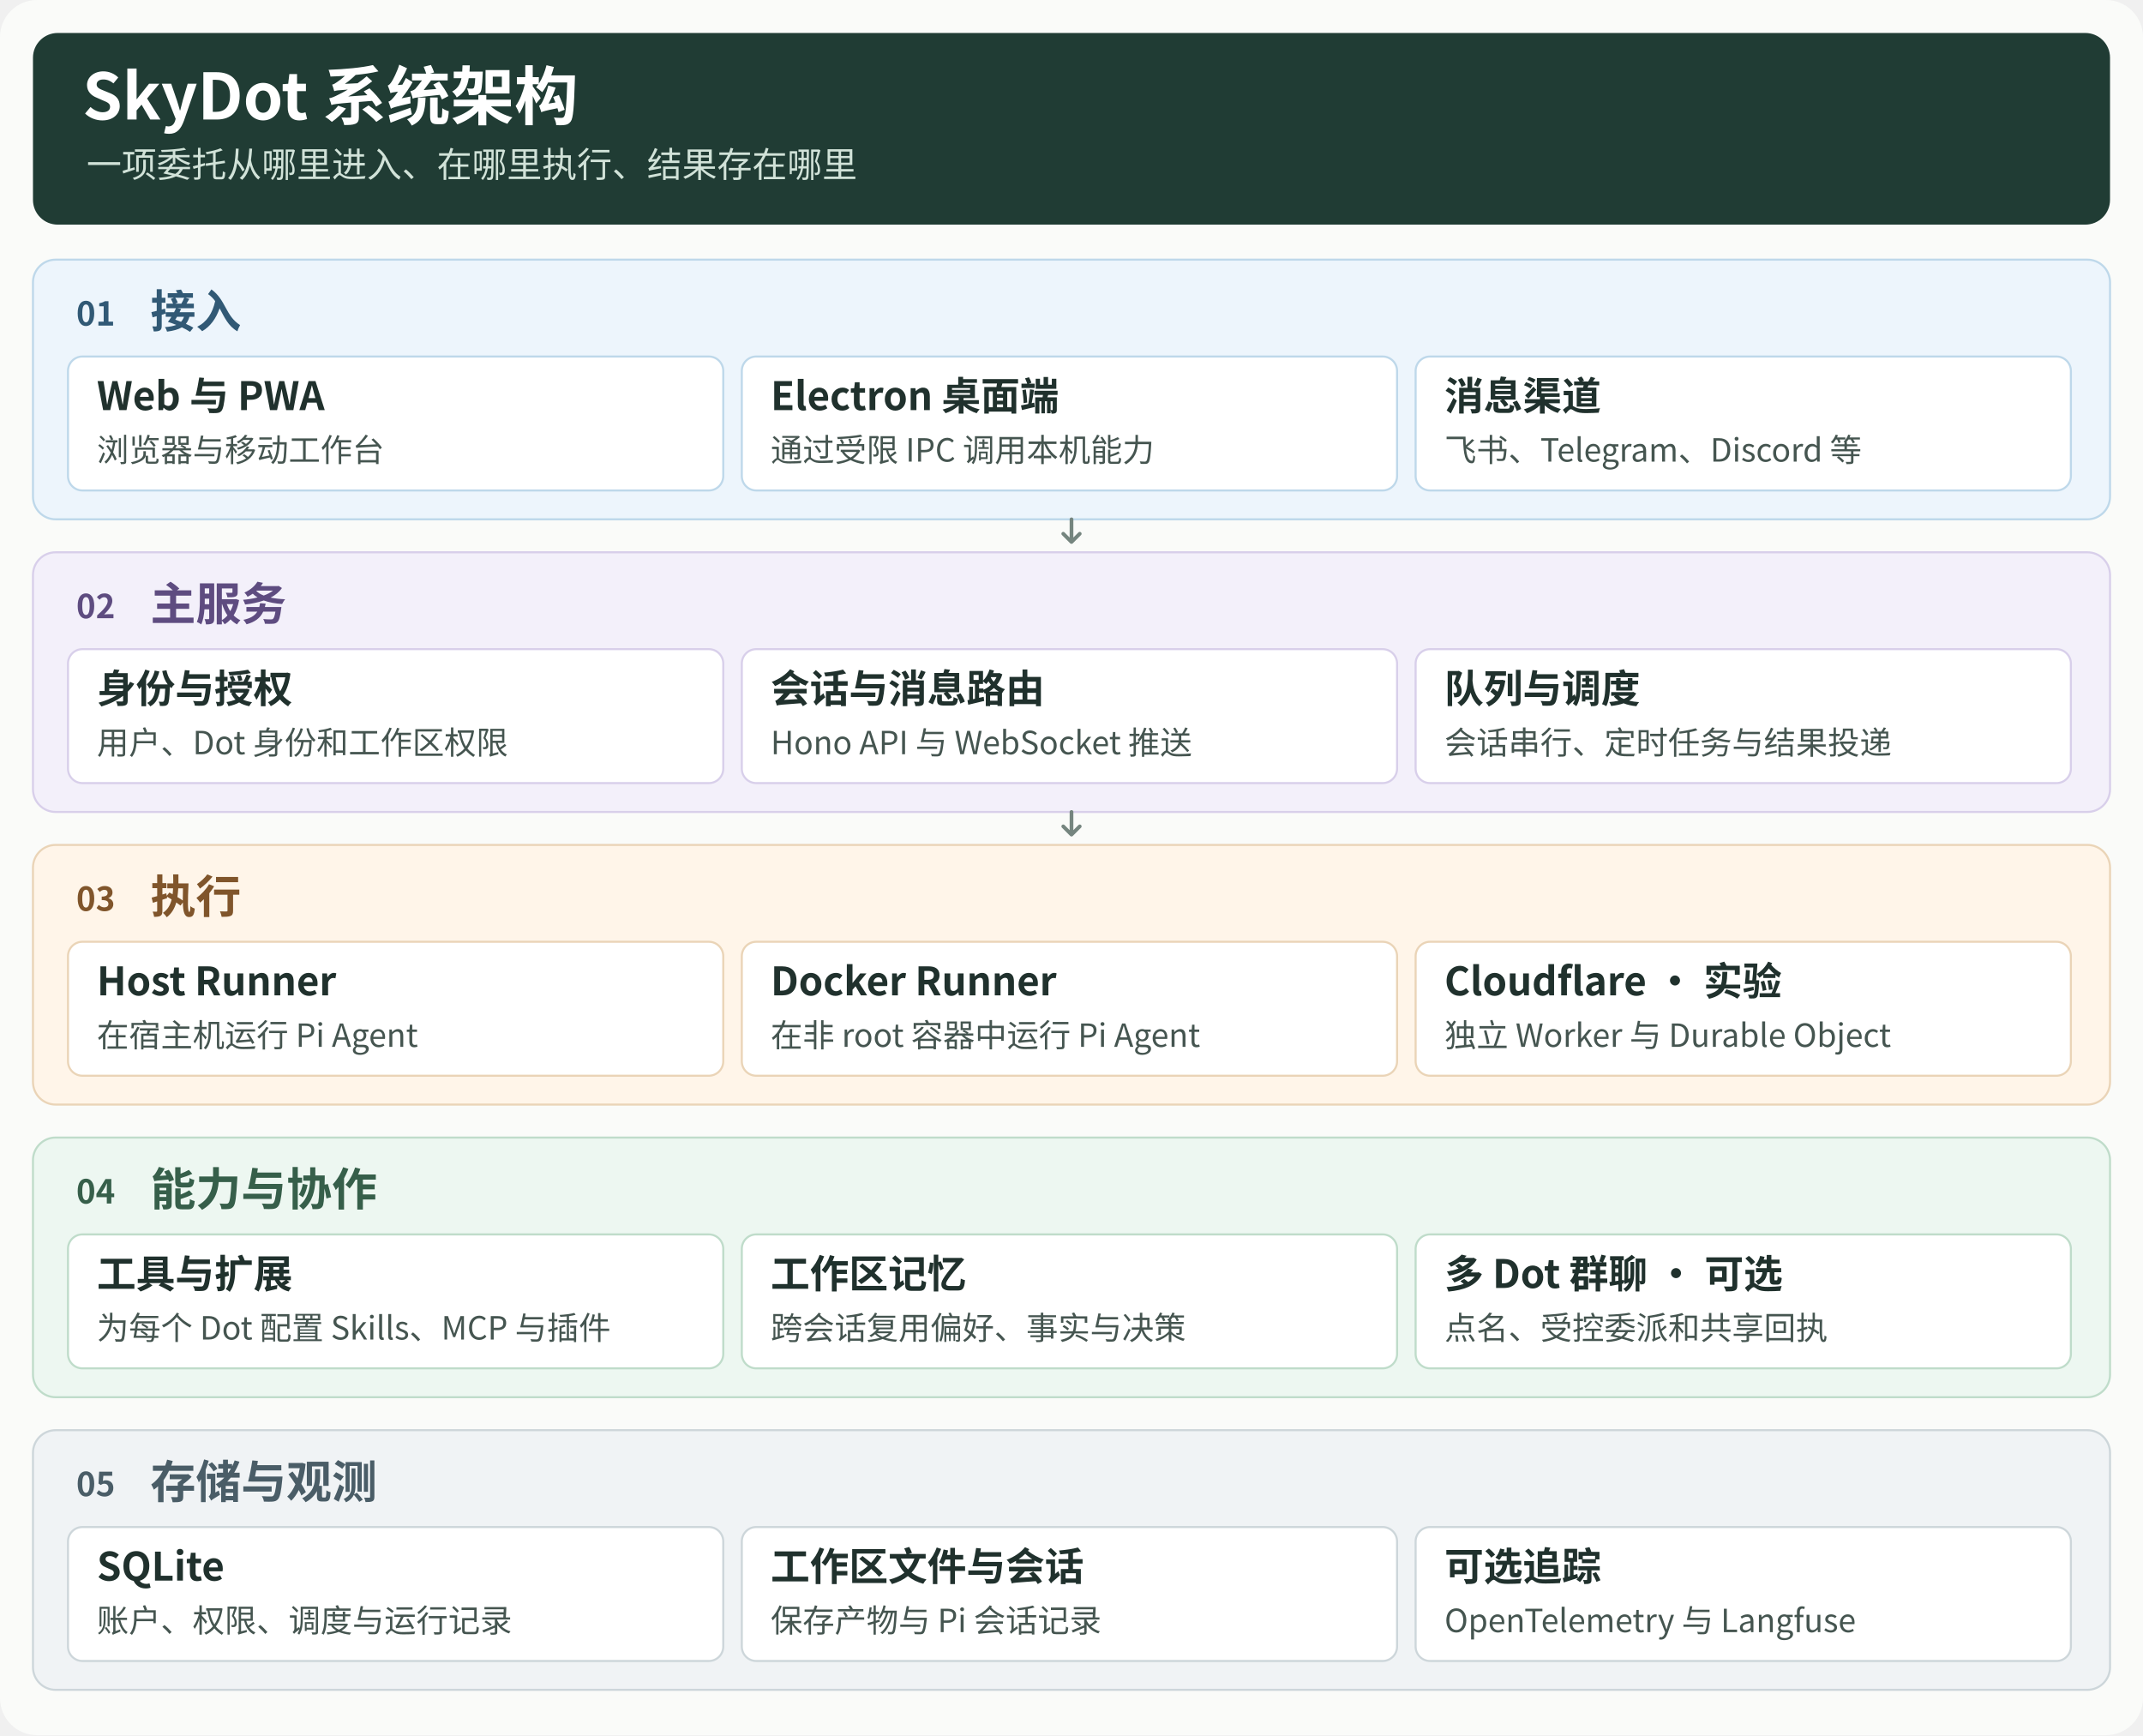
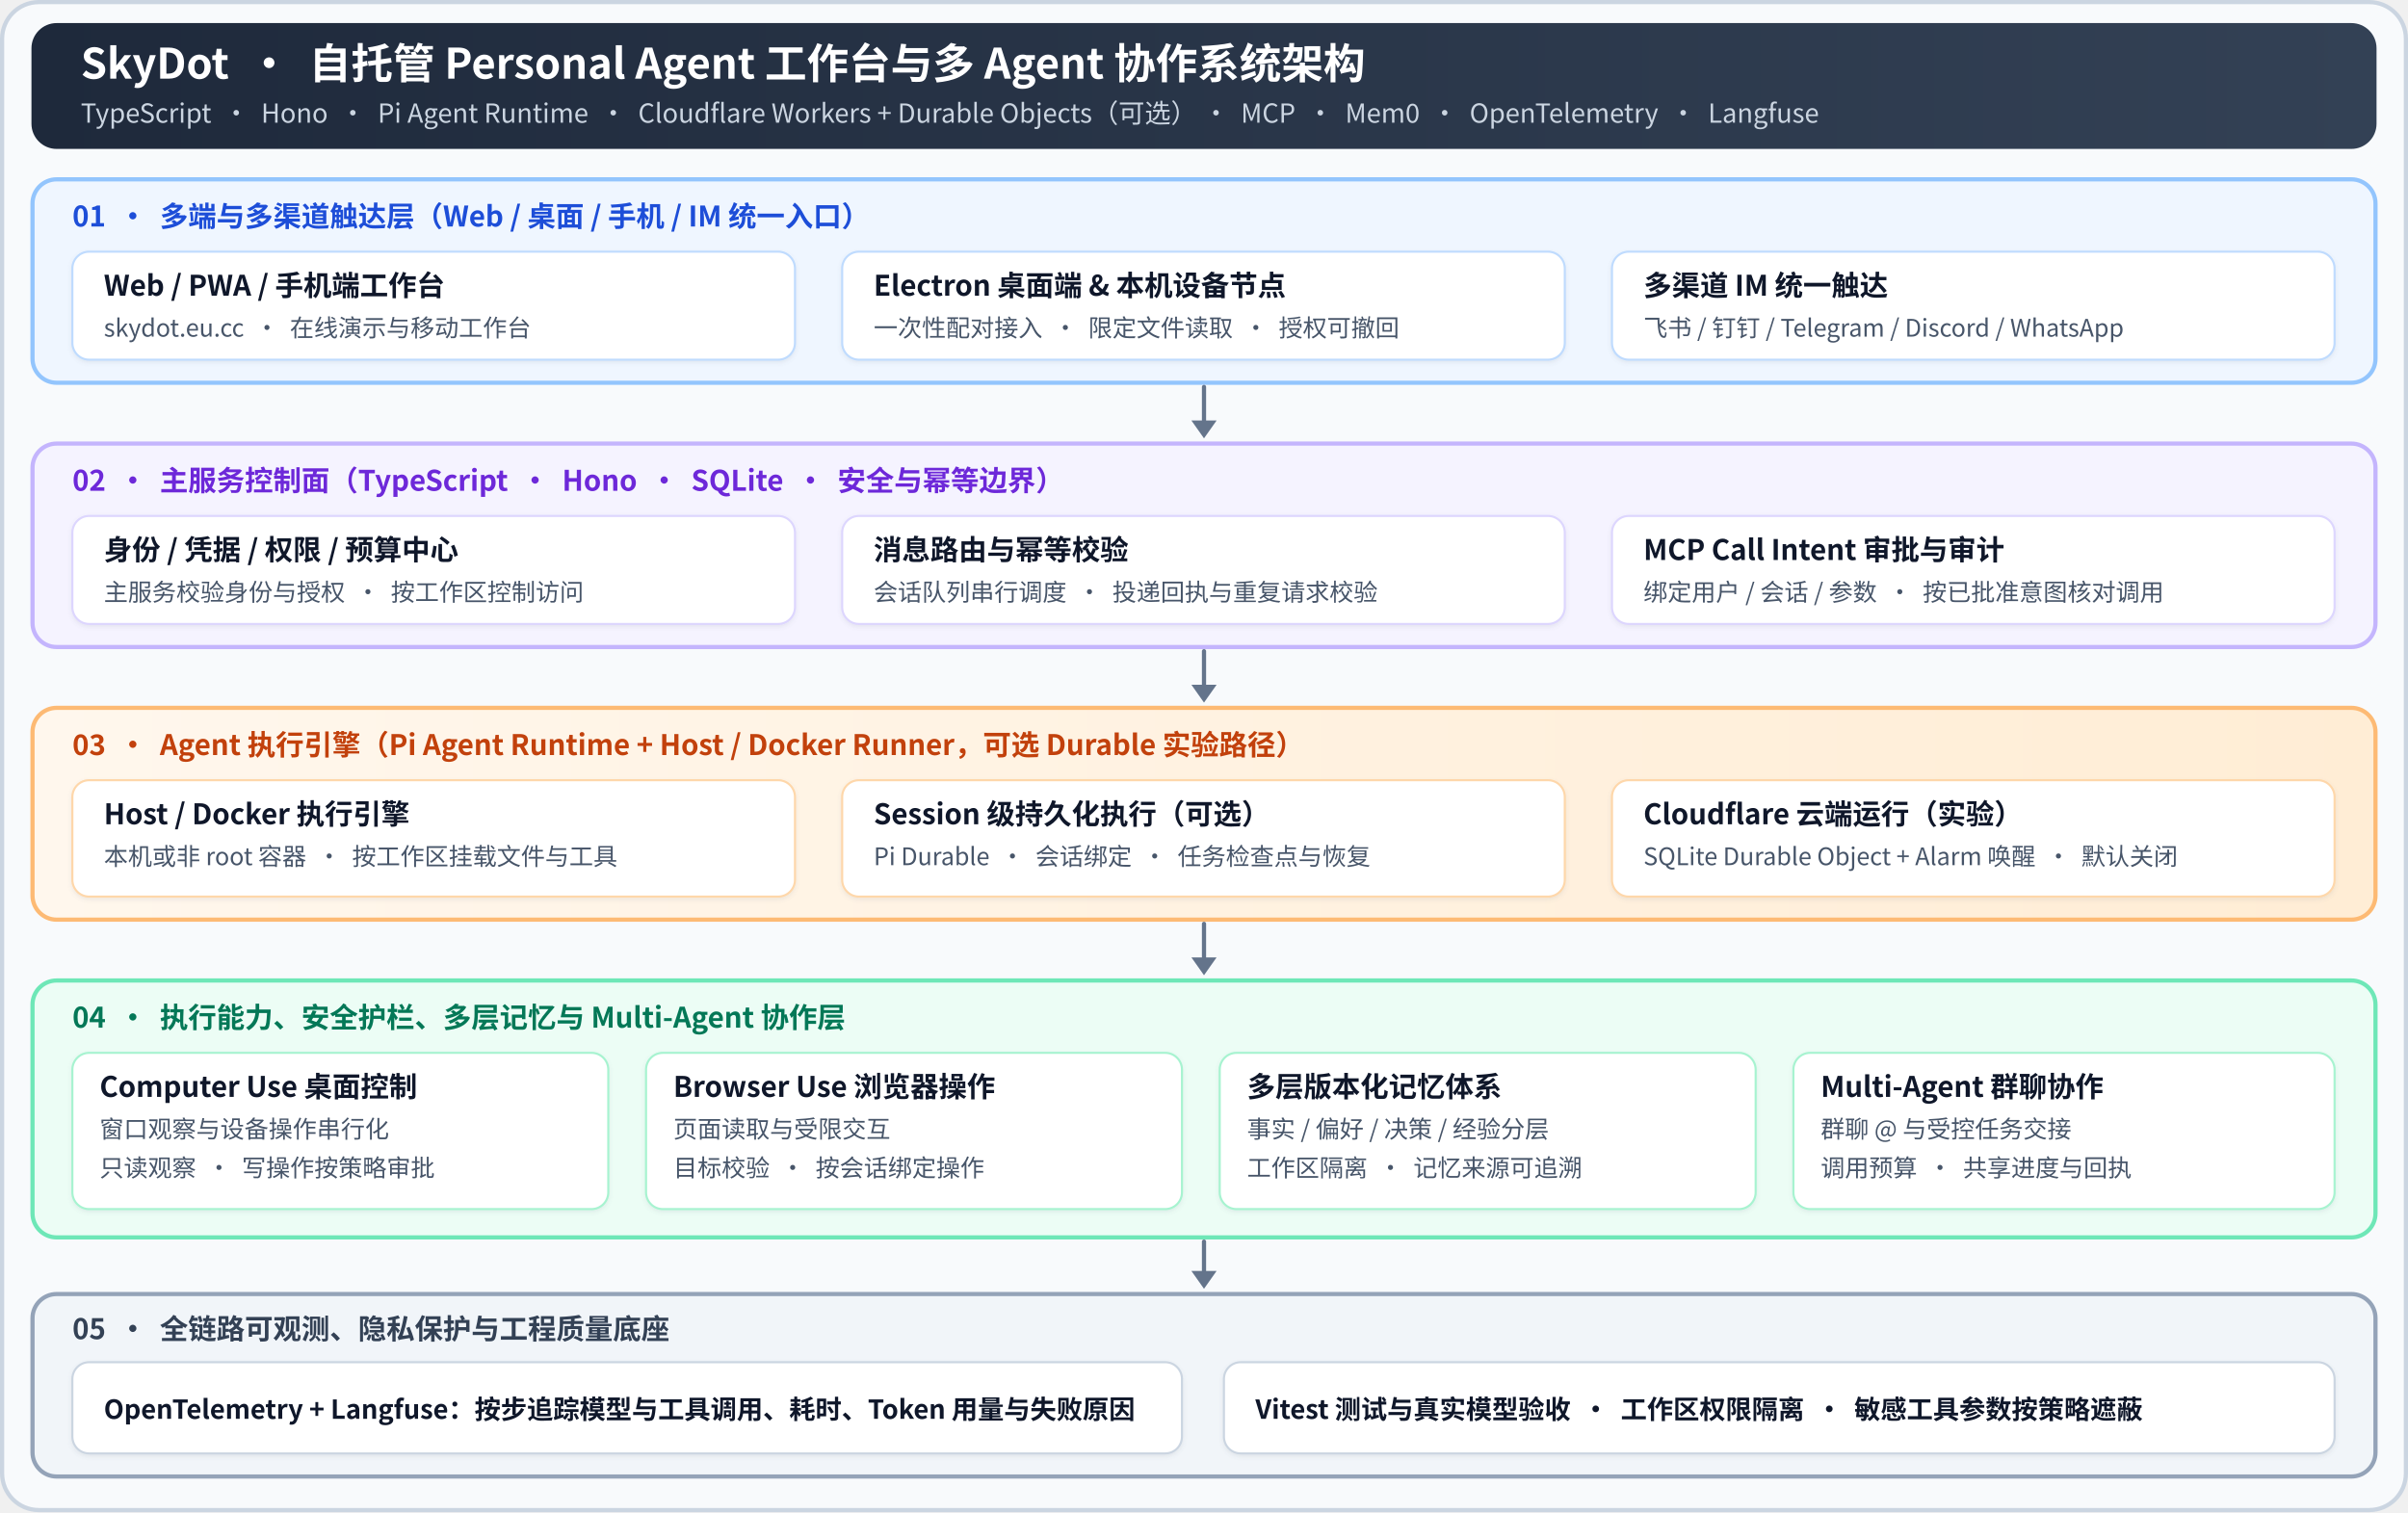
- <svg xmlns="http://www.w3.org/2000/svg" width="1040" height="842" viewBox="0 0 1040 842" role="img" aria-labelledby="title description">
-   <rect width="1040" height="842" rx="18" fill="#fafbf9" />
-   <g font-family="system-ui, -apple-system, BlinkMacSystemFont, Segoe UI, PingFang SC, Microsoft YaHei, Noto Sans CJK SC, sans-serif">
-     <rect x="16" y="16" width="1008" height="93" rx="12" fill="#203c34" />
-     <text x="40" y="58" font-size="31" fill="#ffffff" font-weight="660">SkyDot 系统架构</text>
-     <text x="42" y="86" font-size="17" fill="#d1e2d8" font-weight="420">一项委托从哪里进入、在哪里执行、结果存在哪里</text>
-     <rect x="16" y="126" width="1008" height="126" rx="11" fill="#edf5fc" stroke="#bed8ea" />
-     <text x="37" y="158" font-size="16" fill="#315975" font-weight="680">01</text>
-     <text x="73" y="159" font-size="22" fill="#315975" font-weight="660">接入</text>
-     <rect x="33" y="173" width="318" height="65" rx="7" fill="#ffffff" stroke="#bed8ea" />
-     <text x="47" y="199" font-size="19" fill="#20312d" font-weight="640">Web 与 PWA</text>
-     <text x="47" y="224" font-size="15.5" fill="#455550" font-weight="420">浏览器与移动工作台</text>
-     <rect x="360" y="173" width="318" height="65" rx="7" fill="#ffffff" stroke="#bed8ea" />
-     <text x="374" y="199" font-size="19" fill="#20312d" font-weight="640">Electron 桌面端</text>
-     <text x="374" y="224" font-size="15.5" fill="#455550" font-weight="420">通过受限 IPC 调用本机能力</text>
-     <rect x="687" y="173" width="318" height="65" rx="7" fill="#ffffff" stroke="#bed8ea" />
-     <text x="701" y="199" font-size="19" fill="#20312d" font-weight="640">消息渠道</text>
-     <text x="701" y="224" font-size="15.5" fill="#455550" font-weight="420">飞书、Telegram、Discord 等</text>
-     <path d="M520 252v11m-4-4 4 4 4-4" fill="none" stroke="#75857f" stroke-width="1.8" stroke-linecap="round" stroke-linejoin="round" />
-     <rect x="16" y="268" width="1008" height="126" rx="11" fill="#f3f0fa" stroke="#d8cfea" />
-     <text x="37" y="300" font-size="16" fill="#5e4c80" font-weight="680">02</text>
-     <text x="73" y="301" font-size="22" fill="#5e4c80" font-weight="660">主服务</text>
-     <rect x="33" y="315" width="318" height="65" rx="7" fill="#ffffff" stroke="#d8cfea" />
-     <text x="47" y="341" font-size="19" fill="#20312d" font-weight="640">身份与授权</text>
-     <text x="47" y="366" font-size="15.5" fill="#455550" font-weight="420">用户、Dot 身份和工作区权限</text>
-     <rect x="360" y="315" width="318" height="65" rx="7" fill="#ffffff" stroke="#d8cfea" />
-     <text x="374" y="341" font-size="19" fill="#20312d" font-weight="640">会话与消息路由</text>
-     <text x="374" y="366" font-size="15.5" fill="#455550" font-weight="420">Hono API 与 WebSocket 推送</text>
-     <rect x="687" y="315" width="318" height="65" rx="7" fill="#ffffff" stroke="#d8cfea" />
-     <text x="701" y="341" font-size="19" fill="#20312d" font-weight="640">队列与调度</text>
-     <text x="701" y="366" font-size="15.5" fill="#455550" font-weight="420">会话串行、定时任务与结果投递</text>
-     <path d="M520 394v11m-4-4 4 4 4-4" fill="none" stroke="#75857f" stroke-width="1.8" stroke-linecap="round" stroke-linejoin="round" />
-     <rect x="16" y="410" width="1008" height="126" rx="11" fill="#fff5e9" stroke="#ead4b7" />
-     <text x="37" y="442" font-size="16" fill="#80552b" font-weight="680">03</text>
-     <text x="73" y="443" font-size="22" fill="#80552b" font-weight="660">执行</text>
-     <rect x="33" y="457" width="318" height="65" rx="7" fill="#ffffff" stroke="#ead4b7" />
-     <text x="47" y="483" font-size="19" fill="#20312d" font-weight="640">Host Runner</text>
-     <text x="47" y="508" font-size="15.5" fill="#455550" font-weight="420">在宿主机运行 Pi Agent</text>
-     <rect x="360" y="457" width="318" height="65" rx="7" fill="#ffffff" stroke="#ead4b7" />
-     <text x="374" y="483" font-size="19" fill="#20312d" font-weight="640">Docker Runner</text>
-     <text x="374" y="508" font-size="15.5" fill="#455550" font-weight="420">在非 root 容器中运行 Pi Agent</text>
-     <rect x="687" y="457" width="318" height="65" rx="7" fill="#ffffff" stroke="#ead4b7" />
-     <text x="701" y="483" font-size="19" fill="#20312d" font-weight="640">Cloudflare · 实验</text>
-     <text x="701" y="508" font-size="15.5" fill="#455550" font-weight="420">独立 Worker 与 Durable Object</text>
-     <rect x="16" y="552" width="1008" height="126" rx="11" fill="#edf7f1" stroke="#bfdcca" />
-     <text x="37" y="584" font-size="16" fill="#365f4a" font-weight="680">04</text>
-     <text x="73" y="585" font-size="22" fill="#365f4a" font-weight="660">能力与协作</text>
-     <rect x="33" y="599" width="318" height="65" rx="7" fill="#ffffff" stroke="#bfdcca" />
-     <text x="47" y="625" font-size="19" fill="#20312d" font-weight="640">工具与扩展</text>
-     <text x="47" y="650" font-size="15.5" fill="#455550" font-weight="420">为每个 Dot 配置 Skills、MCP 与插件</text>
-     <rect x="360" y="599" width="318" height="65" rx="7" fill="#ffffff" stroke="#bfdcca" />
-     <text x="374" y="625" font-size="19" fill="#20312d" font-weight="640">工作区记忆</text>
-     <text x="374" y="650" font-size="15.5" fill="#455550" font-weight="420">跨会话复用偏好、事实与决策</text>
-     <rect x="687" y="599" width="318" height="65" rx="7" fill="#ffffff" stroke="#bfdcca" />
-     <text x="701" y="625" font-size="19" fill="#20312d" font-weight="640">多 Dot 群聊 · 可选</text>
-     <text x="701" y="650" font-size="15.5" fill="#455550" font-weight="420">点名、受控委派和共享回执</text>
-     <rect x="16" y="694" width="1008" height="126" rx="11" fill="#f0f3f5" stroke="#cdd6da" />
-     <text x="37" y="726" font-size="16" fill="#4a5d67" font-weight="680">05</text>
-     <text x="73" y="727" font-size="22" fill="#4a5d67" font-weight="660">存储与观测</text>
-     <rect x="33" y="741" width="318" height="65" rx="7" fill="#ffffff" stroke="#cdd6da" />
-     <text x="47" y="767" font-size="19" fill="#20312d" font-weight="640">SQLite</text>
-     <text x="47" y="792" font-size="15.5" fill="#455550" font-weight="420">账户、权限、调度与运行记录</text>
-     <rect x="360" y="741" width="318" height="65" rx="7" fill="#ffffff" stroke="#cdd6da" />
-     <text x="374" y="767" font-size="19" fill="#20312d" font-weight="640">工作区文件与会话</text>
-     <text x="374" y="792" font-size="15.5" fill="#455550" font-weight="420">保存产物与 Pi 会话记录</text>
-     <rect x="687" y="741" width="318" height="65" rx="7" fill="#ffffff" stroke="#cdd6da" />
-     <text x="701" y="767" font-size="19" fill="#20312d" font-weight="640">可选追踪</text>
-     <text x="701" y="792" font-size="15.5" fill="#455550" font-weight="420">OpenTelemetry 与 Langfuse</text>
+ <svg xmlns="http://www.w3.org/2000/svg" width="2296" height="1442" viewBox="0 0 2296 1442" role="img" aria-labelledby="title desc">
+   <defs>
+     <linearGradient id="header" x1="0" x2="1" y1="0" y2="0">
+       <stop stop-color="#1e293b" />
+       <stop offset="1" stop-color="#334155" />
+     </linearGradient>
+     <linearGradient id="warm" x1="0" x2="1" y1="0" y2="0">
+       <stop stop-color="#fff7ed" />
+       <stop offset="1" stop-color="#ffedd5" />
+     </linearGradient>
+     <filter id="shadow" x="-3%" y="-7%" width="106%" height="120%">
+       <feDropShadow dx="0" dy="2" stdDeviation="2" flood-color="#64748b" flood-opacity=".12" />
+     </filter>
+   </defs>
+   <g font-family="system-ui, -apple-system, BlinkMacSystemFont, 'Segoe UI', 'PingFang SC', 'Microsoft YaHei', 'Noto Sans CJK SC', sans-serif">
+     <rect x="2" y="2" width="2292" height="1438" rx="35" fill="#f8fafc" stroke="#cbd5e1" stroke-width="4" />
+     <rect x="30" y="22" width="2236" height="120" rx="24" fill="url(#header)" />
+     <text x="77" y="75" font-size="40" fill="#ffffff" font-weight="720" xml:space="preserve">SkyDot  ·  自托管 Personal Agent 工作台与多 Agent 协作系统架构</text>
+     <text x="77" y="117" font-size="25" fill="#cbd5e1" font-weight="400" xml:space="preserve">TypeScript  ·  Hono  ·  Pi Agent Runtime  ·  Cloudflare Workers + Durable Objects（可选） ·  MCP  ·  Mem0  ·  OpenTelemetry  ·  Langfuse</text>
+     <rect x="31" y="171" width="2234" height="194" rx="23" fill="#eff6ff" stroke="#93c5fd" stroke-width="4" />
+     <text x="69" y="216" font-size="27" fill="#1d4ed8" font-weight="710" xml:space="preserve">01  ·  多端与多渠道触达层（Web / 桌面 / 手机 / IM 统一入口）</text>
+     <rect x="69" y="240" width="689" height="103" rx="16" fill="#ffffff" stroke="#bfdbfe" stroke-width="2" filter="url(#shadow)" />
+     <text x="99" y="282" font-size="27" fill="#0f172a" font-weight="700" xml:space="preserve">Web / PWA / 手机端工作台</text>
+     <text x="99" y="321" font-size="23" fill="#475569" font-weight="400" xml:space="preserve">skydot.eu.cc  ·  在线演示与移动工作台</text>
+     <rect x="803" y="240" width="689" height="103" rx="16" fill="#ffffff" stroke="#bfdbfe" stroke-width="2" filter="url(#shadow)" />
+     <text x="833" y="282" font-size="27" fill="#0f172a" font-weight="700" xml:space="preserve">Electron 桌面端 &amp; 本机设备节点</text>
+     <text x="833" y="321" font-size="23" fill="#475569" font-weight="400" xml:space="preserve">一次性配对接入  ·  限定文件读取  ·  授权可撤回</text>
+     <rect x="1537" y="240" width="689" height="103" rx="16" fill="#ffffff" stroke="#bfdbfe" stroke-width="2" filter="url(#shadow)" />
+     <text x="1567" y="282" font-size="27" fill="#0f172a" font-weight="700" xml:space="preserve">多渠道 IM 统一触达</text>
+     <text x="1567" y="321" font-size="23" fill="#475569" font-weight="400" xml:space="preserve">飞书 / 钉钉 / Telegram / Discord / WhatsApp</text>
+     <path d="M1148 369 V405" fill="none" stroke="#64748b" stroke-width="4" stroke-linecap="round" />
+     <path d="M1136 401 H1160 L1148 418 Z" fill="#64748b" />
+     <rect x="31" y="423" width="2234" height="194" rx="23" fill="#f5f3ff" stroke="#c4b5fd" stroke-width="4" />
+     <text x="69" y="468" font-size="27" fill="#6d28d9" font-weight="710" xml:space="preserve">02  ·  主服务控制面（TypeScript  ·  Hono  ·  SQLite  ·  安全与幂等边界）</text>
+     <rect x="69" y="492" width="689" height="103" rx="16" fill="#ffffff" stroke="#ddd6fe" stroke-width="2" filter="url(#shadow)" />
+     <text x="99" y="534" font-size="27" fill="#0f172a" font-weight="700" xml:space="preserve">身份 / 凭据 / 权限 / 预算中心</text>
+     <text x="99" y="573" font-size="23" fill="#475569" font-weight="400" xml:space="preserve">主服务校验身份与授权  ·  按工作区控制访问</text>
+     <rect x="803" y="492" width="689" height="103" rx="16" fill="#ffffff" stroke="#ddd6fe" stroke-width="2" filter="url(#shadow)" />
+     <text x="833" y="534" font-size="27" fill="#0f172a" font-weight="700" xml:space="preserve">消息路由与幂等校验</text>
+     <text x="833" y="573" font-size="23" fill="#475569" font-weight="400" xml:space="preserve">会话队列串行调度  ·  投递回执与重复请求校验</text>
+     <rect x="1537" y="492" width="689" height="103" rx="16" fill="#ffffff" stroke="#ddd6fe" stroke-width="2" filter="url(#shadow)" />
+     <text x="1567" y="534" font-size="27" fill="#0f172a" font-weight="700" xml:space="preserve">MCP Call Intent 审批与审计</text>
+     <text x="1567" y="573" font-size="23" fill="#475569" font-weight="400" xml:space="preserve">绑定用户 / 会话 / 参数  ·  按已批准意图核对调用</text>
+     <path d="M1148 621 V657" fill="none" stroke="#64748b" stroke-width="4" stroke-linecap="round" />
+     <path d="M1136 653 H1160 L1148 670 Z" fill="#64748b" />
+     <rect x="31" y="675" width="2234" height="202" rx="23" fill="url(#warm)" stroke="#fdba74" stroke-width="4" />
+     <text x="69" y="720" font-size="27" fill="#c2410c" font-weight="710" xml:space="preserve">03  ·  Agent 执行引擎（Pi Agent Runtime + Host / Docker Runner，可选 Durable 实验路径）</text>
+     <rect x="69" y="744" width="689" height="111" rx="16" fill="#ffffff" stroke="#fed7aa" stroke-width="2" filter="url(#shadow)" />
+     <text x="99" y="786" font-size="27" fill="#0f172a" font-weight="700" xml:space="preserve">Host / Docker 执行引擎</text>
+     <text x="99" y="825" font-size="23" fill="#475569" font-weight="400" xml:space="preserve">本机或非 root 容器  ·  按工作区挂载文件与工具</text>
+     <rect x="803" y="744" width="689" height="111" rx="16" fill="#ffffff" stroke="#fed7aa" stroke-width="2" filter="url(#shadow)" />
+     <text x="833" y="786" font-size="27" fill="#0f172a" font-weight="700" xml:space="preserve">Session 级持久化执行（可选）</text>
+     <text x="833" y="825" font-size="23" fill="#475569" font-weight="400" xml:space="preserve">Pi Durable  ·  会话绑定  ·  任务检查点与恢复</text>
+     <rect x="1537" y="744" width="689" height="111" rx="16" fill="#ffffff" stroke="#fed7aa" stroke-width="2" filter="url(#shadow)" />
+     <text x="1567" y="786" font-size="27" fill="#0f172a" font-weight="700" xml:space="preserve">Cloudflare 云端运行（实验）</text>
+     <text x="1567" y="825" font-size="23" fill="#475569" font-weight="400" xml:space="preserve">SQLite Durable Object + Alarm 唤醒  ·  默认关闭</text>
+     <path d="M1148 881 V917" fill="none" stroke="#64748b" stroke-width="4" stroke-linecap="round" />
+     <path d="M1136 913 H1160 L1148 930 Z" fill="#64748b" />
+     <rect x="31" y="935" width="2234" height="245" rx="23" fill="#ecfdf5" stroke="#6ee7b7" stroke-width="4" />
+     <text x="69" y="980" font-size="27" fill="#047857" font-weight="710" xml:space="preserve">04  ·  执行能力、安全护栏、多层记忆与 Multi-Agent 协作层</text>
+     <rect x="69" y="1004" width="511" height="149" rx="16" fill="#ffffff" stroke="#a7f3d0" stroke-width="2" filter="url(#shadow)" />
+     <text x="95" y="1046" font-size="27" fill="#0f172a" font-weight="700" xml:space="preserve">Computer Use 桌面控制</text>
+     <text x="95" y="1085" font-size="23" fill="#475569" font-weight="400" xml:space="preserve">窗口观察与设备操作串行化</text>
+     <text x="95" y="1122" font-size="23" fill="#475569" font-weight="400" xml:space="preserve">只读观察  ·  写操作按策略审批</text>
+     <rect x="616" y="1004" width="511" height="149" rx="16" fill="#ffffff" stroke="#a7f3d0" stroke-width="2" filter="url(#shadow)" />
+     <text x="642" y="1046" font-size="27" fill="#0f172a" font-weight="700" xml:space="preserve">Browser Use 浏览器操作</text>
+     <text x="642" y="1085" font-size="23" fill="#475569" font-weight="400" xml:space="preserve">页面读取与受限交互</text>
+     <text x="642" y="1122" font-size="23" fill="#475569" font-weight="400" xml:space="preserve">目标校验  ·  按会话绑定操作</text>
+     <rect x="1163" y="1004" width="511" height="149" rx="16" fill="#ffffff" stroke="#a7f3d0" stroke-width="2" filter="url(#shadow)" />
+     <text x="1189" y="1046" font-size="27" fill="#0f172a" font-weight="700" xml:space="preserve">多层版本化记忆体系</text>
+     <text x="1189" y="1085" font-size="23" fill="#475569" font-weight="400" xml:space="preserve">事实 / 偏好 / 决策 / 经验分层</text>
+     <text x="1189" y="1122" font-size="23" fill="#475569" font-weight="400" xml:space="preserve">工作区隔离  ·  记忆来源可追溯</text>
+     <rect x="1710" y="1004" width="516" height="149" rx="16" fill="#ffffff" stroke="#a7f3d0" stroke-width="2" filter="url(#shadow)" />
+     <text x="1736" y="1046" font-size="27" fill="#0f172a" font-weight="700" xml:space="preserve">Multi-Agent 群聊协作</text>
+     <text x="1736" y="1085" font-size="23" fill="#475569" font-weight="400" xml:space="preserve">群聊 @ 与受控任务交接</text>
+     <text x="1736" y="1122" font-size="23" fill="#475569" font-weight="400" xml:space="preserve">调用预算  ·  共享进度与回执</text>
+     <path d="M1148 1184 V1216" fill="none" stroke="#64748b" stroke-width="4" stroke-linecap="round" />
+     <path d="M1136 1212 H1160 L1148 1229 Z" fill="#64748b" />
+     <rect x="31" y="1234" width="2234" height="174" rx="23" fill="#f1f5f9" stroke="#94a3b8" stroke-width="4" />
+     <text x="69" y="1277" font-size="27" fill="#334155" font-weight="710" xml:space="preserve">05  ·  全链路可观测、隐私保护与工程质量底座</text>
+     <rect x="69" y="1299" width="1058" height="87" rx="16" fill="#ffffff" stroke="#cbd5e1" stroke-width="2" filter="url(#shadow)" />
+     <text x="99" y="1353" font-size="25" fill="#0f172a" font-weight="700" xml:space="preserve">OpenTelemetry + Langfuse：按步追踪模型与工具调用、耗时、Token 用量与失败原因</text>
+     <rect x="1167" y="1299" width="1059" height="87" rx="16" fill="#ffffff" stroke="#cbd5e1" stroke-width="2" filter="url(#shadow)" />
+     <text x="1197" y="1353" font-size="25" fill="#0f172a" font-weight="700" xml:space="preserve">Vitest 测试与真实模型验收  ·  工作区权限隔离  ·  敏感工具参数按策略遮蔽</text>
  </g>
</svg>
